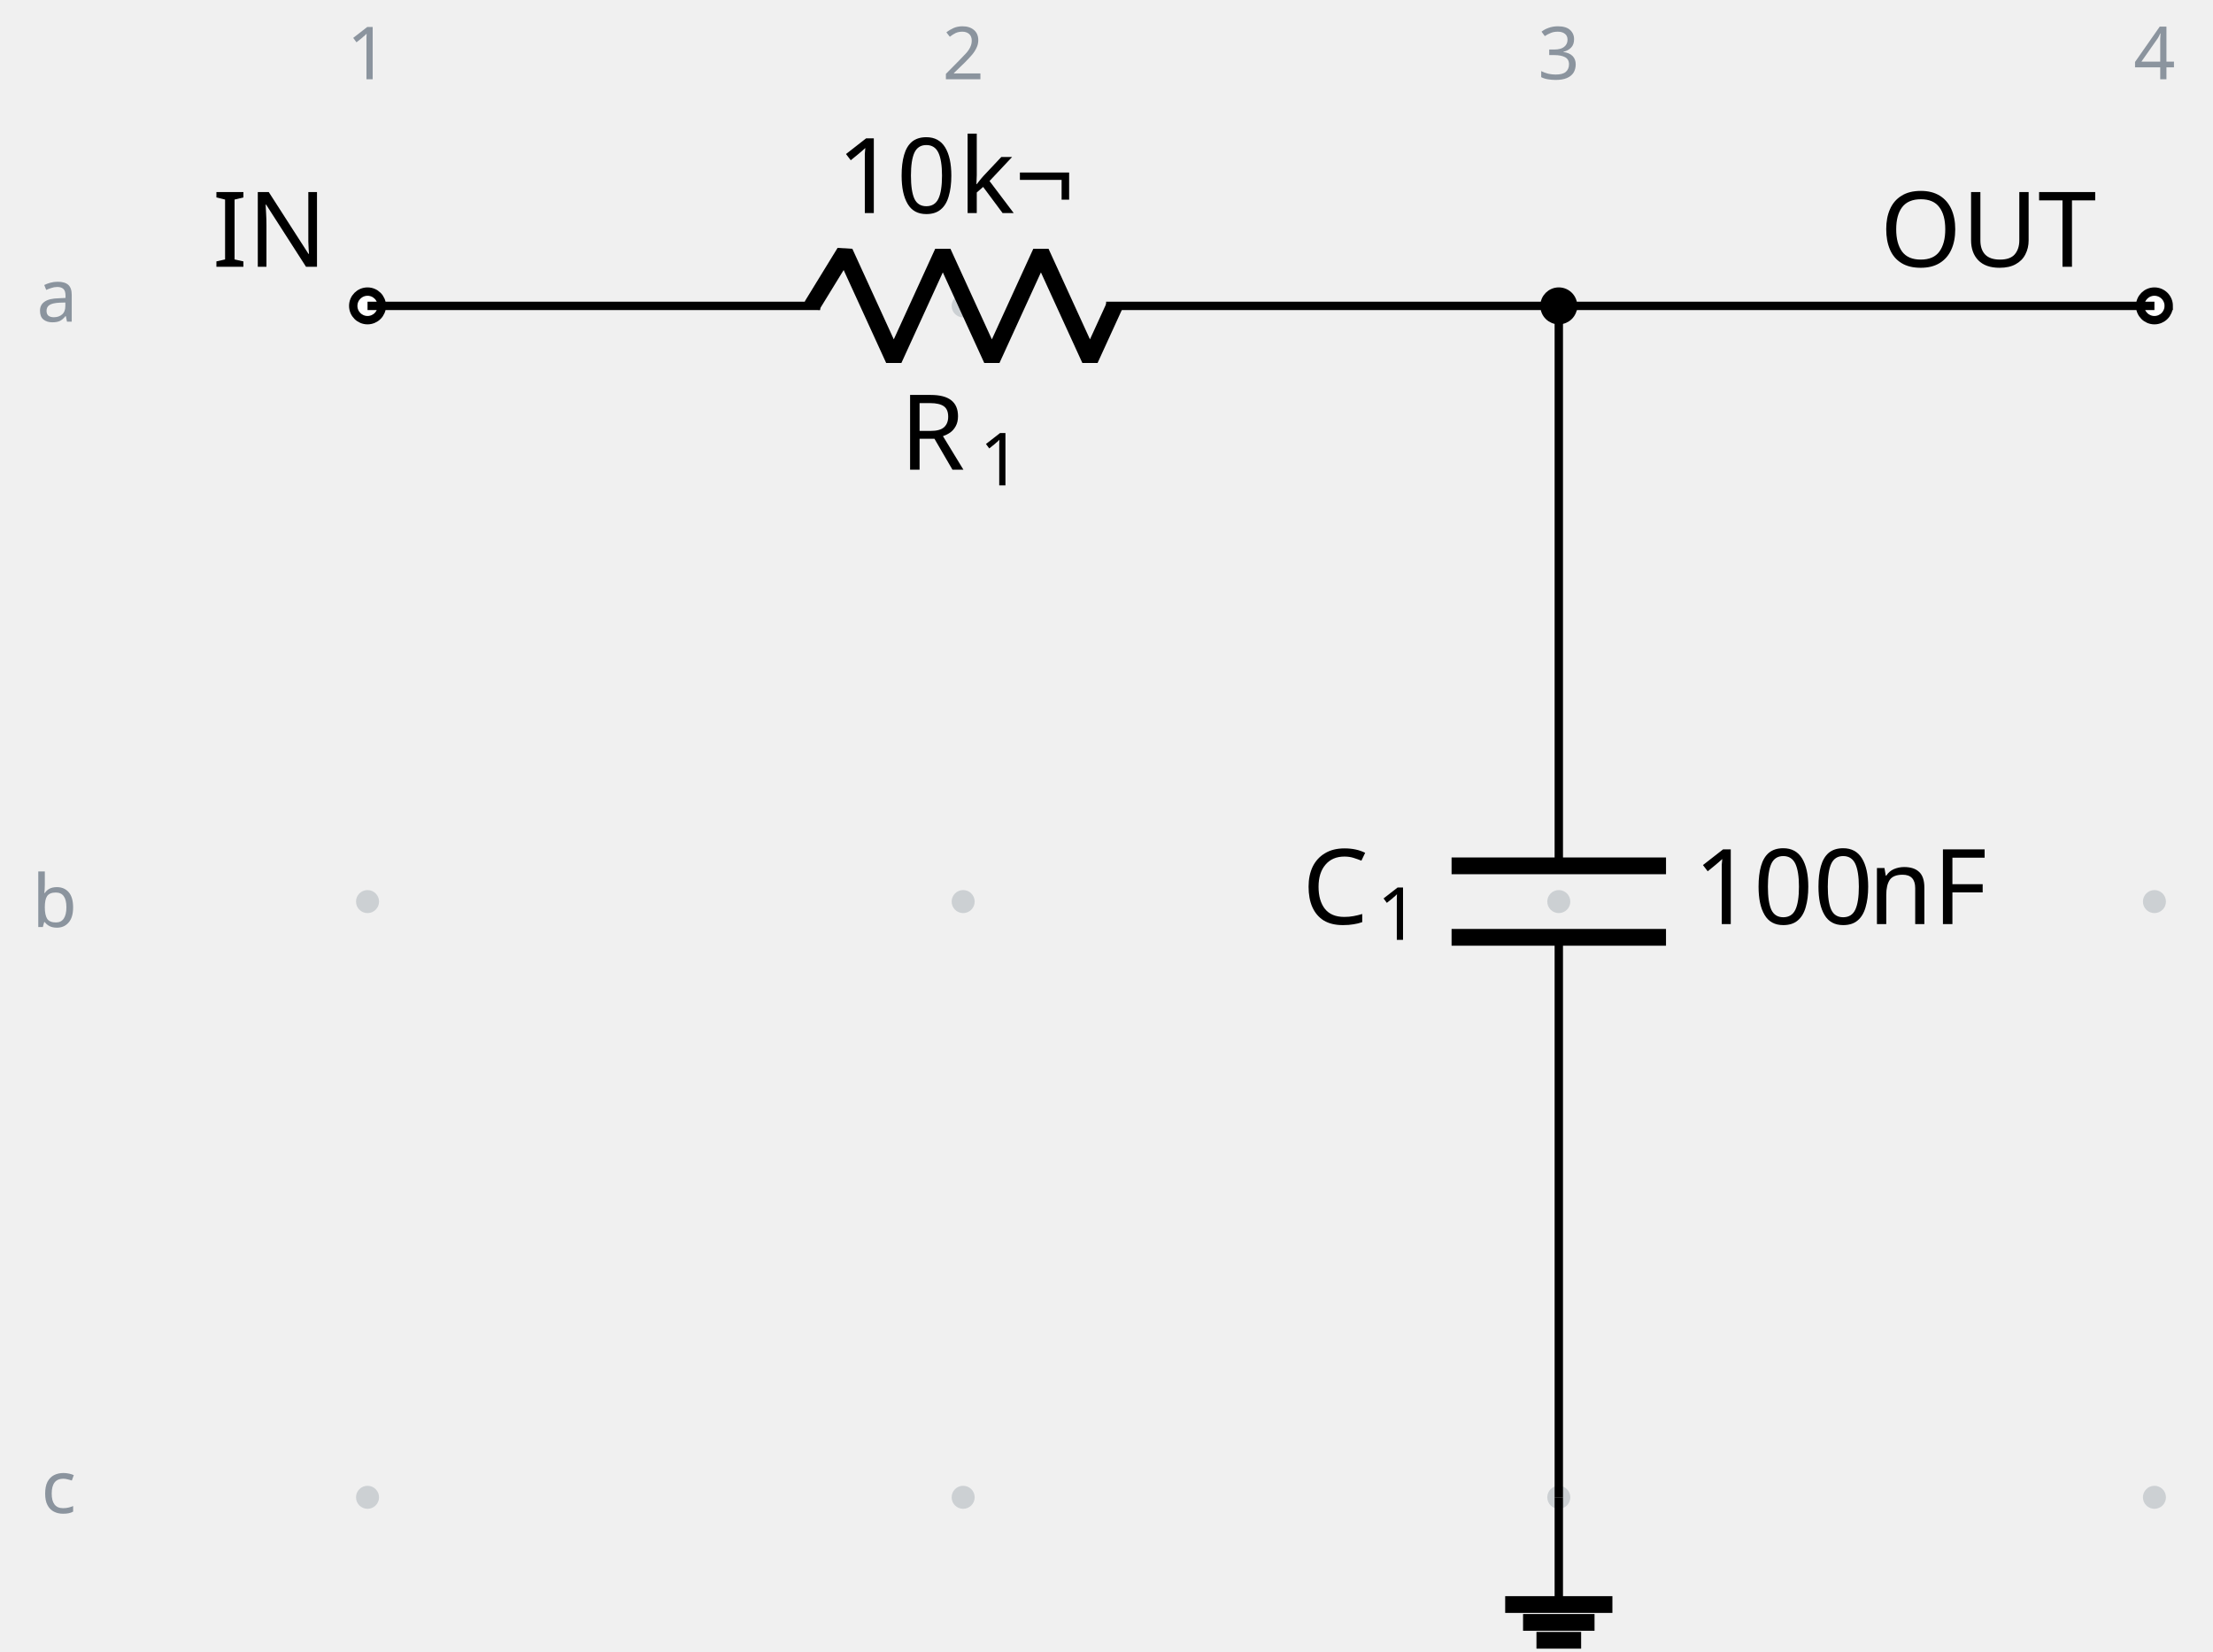
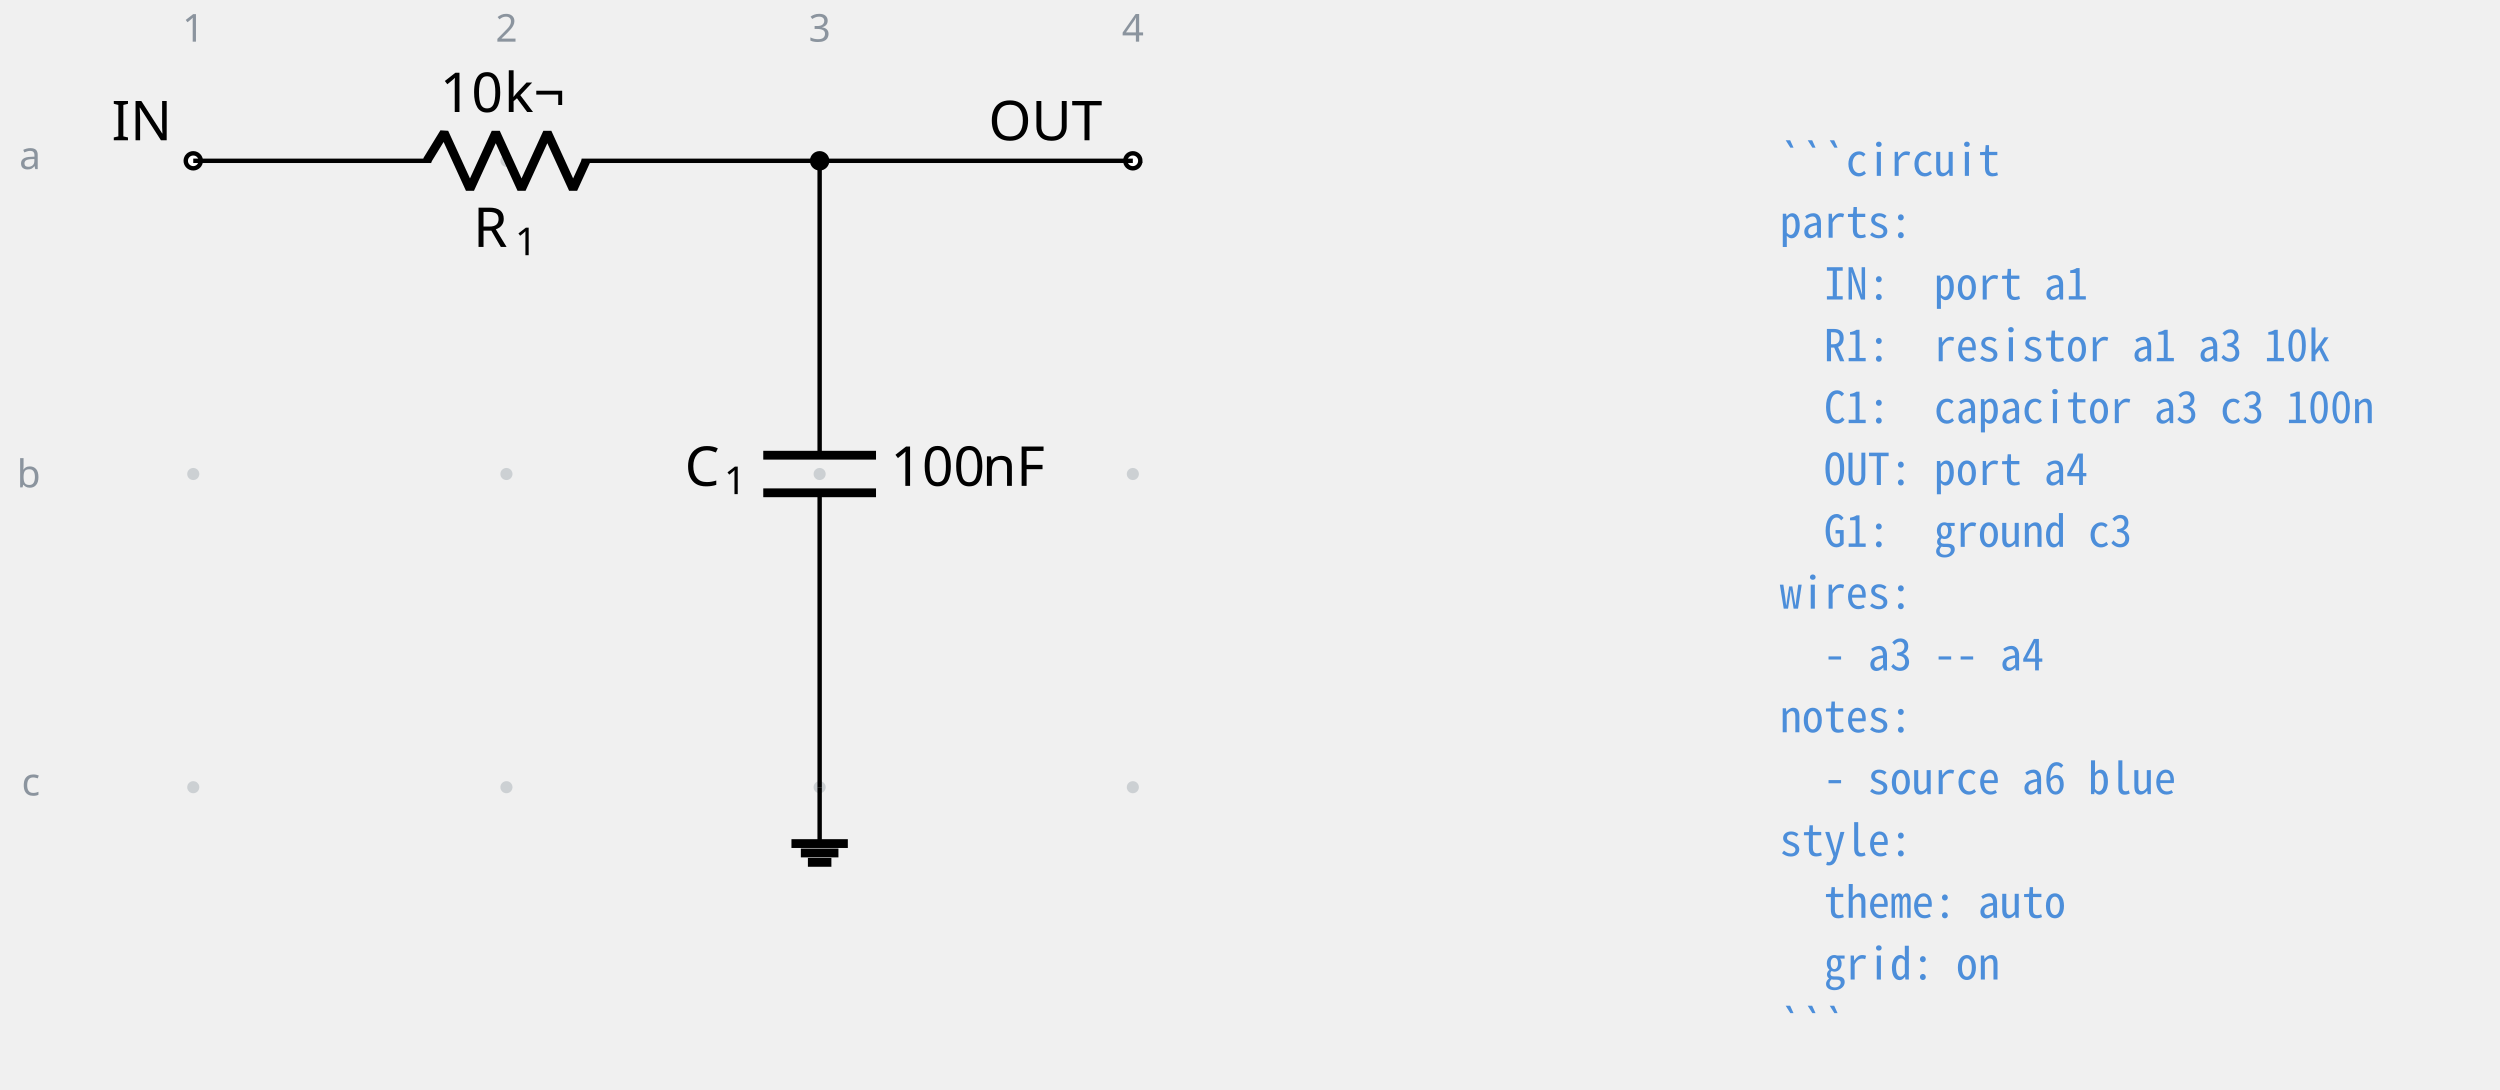
- <svg xmlns="http://www.w3.org/2000/svg" fill="currentColor" width="281.9" height="210.343" viewBox="-72 -72 211.425 157.757">
+ <svg xmlns="http://www.w3.org/2000/svg" fill="currentColor" width="605.647" height="263.981" viewBox="-72 -72 454.235 197.986">
  <g stroke="currentColor" stroke-miterlimit="10" stroke-width=".8">
    <path fill="#8b949e" fill-opacity=".35" stroke="none" stroke-opacity=".35" d="M-35.787-42.781a1.1 1.1 0 1 0-2.2 0 1.1 1.1 0 0 0 2.2 0M-35.787 14.124a1.1 1.1 0 1 0-2.2 0 1.1 1.1 0 0 0 2.2 0M-35.787 71.03a1.1 1.1 0 1 0-2.2 0 1.1 1.1 0 0 0 2.2 0M21.118-42.781a1.1 1.1 0 1 0-2.2 0 1.1 1.1 0 0 0 2.2 0M21.118 14.124a1.1 1.1 0 1 0-2.2 0 1.1 1.1 0 0 0 2.2 0M21.118 71.03a1.1 1.1 0 1 0-2.2 0 1.1 1.1 0 0 0 2.2 0M78.024-42.781a1.1 1.1 0 1 0-2.2 0 1.1 1.1 0 0 0 2.2 0M78.024 14.124a1.1 1.1 0 1 0-2.2 0 1.1 1.1 0 0 0 2.2 0M78.024 71.03a1.1 1.1 0 1 0-2.2 0 1.1 1.1 0 0 0 2.2 0M134.93-42.781a1.1 1.1 0 1 0-2.2 0 1.1 1.1 0 0 0 2.2 0M134.93 14.124a1.1 1.1 0 1 0-2.2 0 1.1 1.1 0 0 0 2.2 0M134.93 71.03a1.1 1.1 0 1 0-2.2 0 1.1 1.1 0 0 0 2.2 0m-1.1 0" />
    <g fill="#8b949e" stroke="#8b949e">
      <text x="-36.887" y="-42.781" fill="#8b949e" stroke="none" font-family="cmr7" font-size="7" transform="translate(-1.993 -21.645)">1</text>
    </g>
    <g fill="#8b949e" stroke="#8b949e">
      <text x="-36.887" y="-42.781" fill="#8b949e" stroke="none" font-family="cmr7" font-size="7" transform="translate(54.912 -21.645)">2</text>
    </g>
    <g fill="#8b949e" stroke="#8b949e">
      <text x="-36.887" y="-42.781" fill="#8b949e" stroke="none" font-family="cmr7" font-size="7" transform="translate(111.818 -21.645)">3</text>
    </g>
    <g fill="#8b949e" stroke="#8b949e">
      <text x="-36.887" y="-42.781" fill="#8b949e" stroke="none" font-family="cmr7" font-size="7" transform="translate(168.723 -21.645)">4</text>
    </g>
    <g fill="#8b949e" stroke="#8b949e">
      <text x="-36.887" y="-42.781" fill="#8b949e" stroke="none" font-family="cmr7" font-size="7" transform="translate(-31.62 1.507)">a</text>
    </g>
    <g fill="#8b949e" stroke="#8b949e">
      <text x="-36.887" y="-42.781" fill="#8b949e" stroke="none" font-family="cmr7" font-size="7" transform="translate(-32.05 59.336)">b</text>
    </g>
    <g fill="#8b949e" stroke="#8b949e">
      <text x="-36.887" y="-42.781" fill="#8b949e" stroke="none" font-family="cmr7" font-size="7" transform="translate(-31.189 115.318)">c</text>
    </g>
    <g fill="#ffffff">
      <path d="M-35.522-42.781a1.365 1.365 0 1 0-2.73 0 1.365 1.365 0 0 0 2.73 0Zm-1.365 0" />
    </g>
    <text x="-36.887" y="-42.781" stroke="none" font-family="cmr10" font-size="10" transform="translate(-14.844 -3.733)">IN</text>
    <path fill="none" d="M-36.887-42.781h.4m-.4 0H6.36m27.315 0h43.248m-.4 0h.4" />
    <g stroke-linejoin="bevel" stroke-width="1.6">
      <path fill="none" d="m5.561-42.781 3.143-5.122L13.39-37.66l4.685-10.243 4.686 10.243 4.686-10.243 4.686 10.243 2.343-5.121" />
    </g>
    <g stroke="none">
      <text x="-36.887" y="-42.781" font-family="cmmi10" font-size="10" transform="translate(50.866 15.648)">R</text>
      <text x="-29.294" y="-41.281" font-family="cmr7" font-size="7" transform="translate(50.866 15.648)">1</text>
    </g>
    <g stroke="none" font-family="cmr10" font-size="10">
      <text x="-36.887" y="-42.781" transform="translate(44.822 -8.863)">10</text>
      <text x="-25.221" y="-42.781" transform="translate(44.822 -8.863)">k¬</text>
    </g>
    <path fill="none" d="M76.924-42.781v.4m0-.4v53.49m0 6.83v53.49m0-.399v.4" />
    <g stroke-width="1.6">
      <path fill="none" d="M87.167 10.71H66.68m20.486 6.828H66.68" />
    </g>
    <g stroke="none">
      <text x="-36.887" y="-42.781" font-family="cmmi10" font-size="10" transform="translate(89.296 59.058)">C</text>
      <text x="-29.74" y="-41.281" font-family="cmr7" font-size="7" transform="translate(89.296 59.058)">1</text>
    </g>
    <g stroke="none" font-family="cmr10" font-size="10">
      <text x="-36.887" y="-42.781" transform="translate(126.693 59.058)">100</text>
      <text x="-20.22" y="-42.781" transform="translate(126.693 59.058)">nF</text>
    </g>
    <g fill="#ffffff">
      <path d="M135.195-42.781a1.365 1.365 0 1 0-2.731 0 1.365 1.365 0 0 0 2.73 0Zm-1.366 0" />
    </g>
    <text x="-36.887" y="-42.781" stroke="none" font-family="cmr10" font-size="10" transform="translate(144.483 -3.733)">OUT</text>
    <path fill="none" d="M76.924 71.03v10.243" />
    <path fill="none" stroke-width="1.6" d="M71.802 81.273h10.243M73.51 82.98h6.828m-5.548 1.707h4.268" />
    <path fill="none" d="M76.924-42.781h56.905" />
    <path d="M78.29-42.781a1.365 1.365 0 1 0-2.732 0 1.365 1.365 0 0 0 2.731 0Zm-1.366 0" />
+     <g>
+       <text x="-36.887" y="-42.781" fill="#4c8eda" stroke="none" font-family="'Noto Sans Mono CJK JP',ui-monospace,'SFMono-Regular',Consolas,'Liberation Mono',monospace" font-size="8" transform="translate(288.26 2.733)" xml:space="preserve">```circuit</text>
+     </g>
+     <g>
+       <text x="-36.887" y="-42.781" fill="#4c8eda" stroke="none" font-family="'Noto Sans Mono CJK JP',ui-monospace,'SFMono-Regular',Consolas,'Liberation Mono',monospace" font-size="8" transform="translate(288.26 13.972)" xml:space="preserve">parts:</text>
+     </g>
+     <g>
+       <text x="-36.887" y="-42.781" fill="#4c8eda" stroke="none" font-family="'Noto Sans Mono CJK JP',ui-monospace,'SFMono-Regular',Consolas,'Liberation Mono',monospace" font-size="8" transform="translate(288.26 25.21)" xml:space="preserve">  IN:  port a1</text>
+     </g>
+     <g>
+       <text x="-36.887" y="-42.781" fill="#4c8eda" stroke="none" font-family="'Noto Sans Mono CJK JP',ui-monospace,'SFMono-Regular',Consolas,'Liberation Mono',monospace" font-size="8" transform="translate(288.26 36.422)" xml:space="preserve">  R1:  resistor a1 a3 10k</text>
+     </g>
+     <g>
+       <text x="-36.887" y="-42.781" fill="#4c8eda" stroke="none" font-family="'Noto Sans Mono CJK JP',ui-monospace,'SFMono-Regular',Consolas,'Liberation Mono',monospace" font-size="8" transform="translate(288.26 47.66)" xml:space="preserve">  C1:  capacitor a3 c3 100n</text>
+     </g>
+     <g>
+       <text x="-36.887" y="-42.781" fill="#4c8eda" stroke="none" font-family="'Noto Sans Mono CJK JP',ui-monospace,'SFMono-Regular',Consolas,'Liberation Mono',monospace" font-size="8" transform="translate(288.26 58.899)" xml:space="preserve">  OUT: port a4</text>
+     </g>
+     <g>
+       <text x="-36.887" y="-42.781" fill="#4c8eda" stroke="none" font-family="'Noto Sans Mono CJK JP',ui-monospace,'SFMono-Regular',Consolas,'Liberation Mono',monospace" font-size="8" transform="translate(288.26 70.138)" xml:space="preserve">  G1:  ground c3</text>
+     </g>
+     <g>
+       <text x="-36.887" y="-42.781" fill="#4c8eda" stroke="none" font-family="'Noto Sans Mono CJK JP',ui-monospace,'SFMono-Regular',Consolas,'Liberation Mono',monospace" font-size="8" transform="translate(288.26 81.377)" xml:space="preserve">wires:</text>
+     </g>
+     <g>
+       <text x="-36.887" y="-42.781" fill="#4c8eda" stroke="none" font-family="'Noto Sans Mono CJK JP',ui-monospace,'SFMono-Regular',Consolas,'Liberation Mono',monospace" font-size="8" transform="translate(288.26 92.587)" xml:space="preserve">  - a3 -- a4</text>
+     </g>
+     <g>
+       <text x="-36.887" y="-42.781" fill="#4c8eda" stroke="none" font-family="'Noto Sans Mono CJK JP',ui-monospace,'SFMono-Regular',Consolas,'Liberation Mono',monospace" font-size="8" transform="translate(288.26 103.826)" xml:space="preserve">notes:</text>
+     </g>
+     <g>
+       <text x="-36.887" y="-42.781" fill="#4c8eda" stroke="none" font-family="'Noto Sans Mono CJK JP',ui-monospace,'SFMono-Regular',Consolas,'Liberation Mono',monospace" font-size="8" transform="translate(288.26 115.065)" xml:space="preserve">  - source a6 blue</text>
+     </g>
+     <g>
+       <text x="-36.887" y="-42.781" fill="#4c8eda" stroke="none" font-family="'Noto Sans Mono CJK JP',ui-monospace,'SFMono-Regular',Consolas,'Liberation Mono',monospace" font-size="8" transform="translate(288.26 126.304)" xml:space="preserve">style:</text>
+     </g>
+     <g>
+       <text x="-36.887" y="-42.781" fill="#4c8eda" stroke="none" font-family="'Noto Sans Mono CJK JP',ui-monospace,'SFMono-Regular',Consolas,'Liberation Mono',monospace" font-size="8" transform="translate(288.26 137.543)" xml:space="preserve">  theme: auto</text>
+     </g>
+     <g>
+       <text x="-36.887" y="-42.781" fill="#4c8eda" stroke="none" font-family="'Noto Sans Mono CJK JP',ui-monospace,'SFMono-Regular',Consolas,'Liberation Mono',monospace" font-size="8" transform="translate(288.26 148.753)" xml:space="preserve">  grid: on</text>
+     </g>
+     <g>
+       <text x="-36.887" y="-42.781" fill="#4c8eda" stroke="none" font-family="'Noto Sans Mono CJK JP',ui-monospace,'SFMono-Regular',Consolas,'Liberation Mono',monospace" font-size="8" transform="translate(288.26 159.991)" xml:space="preserve">```</text>
+     </g>
  </g>
</svg>
